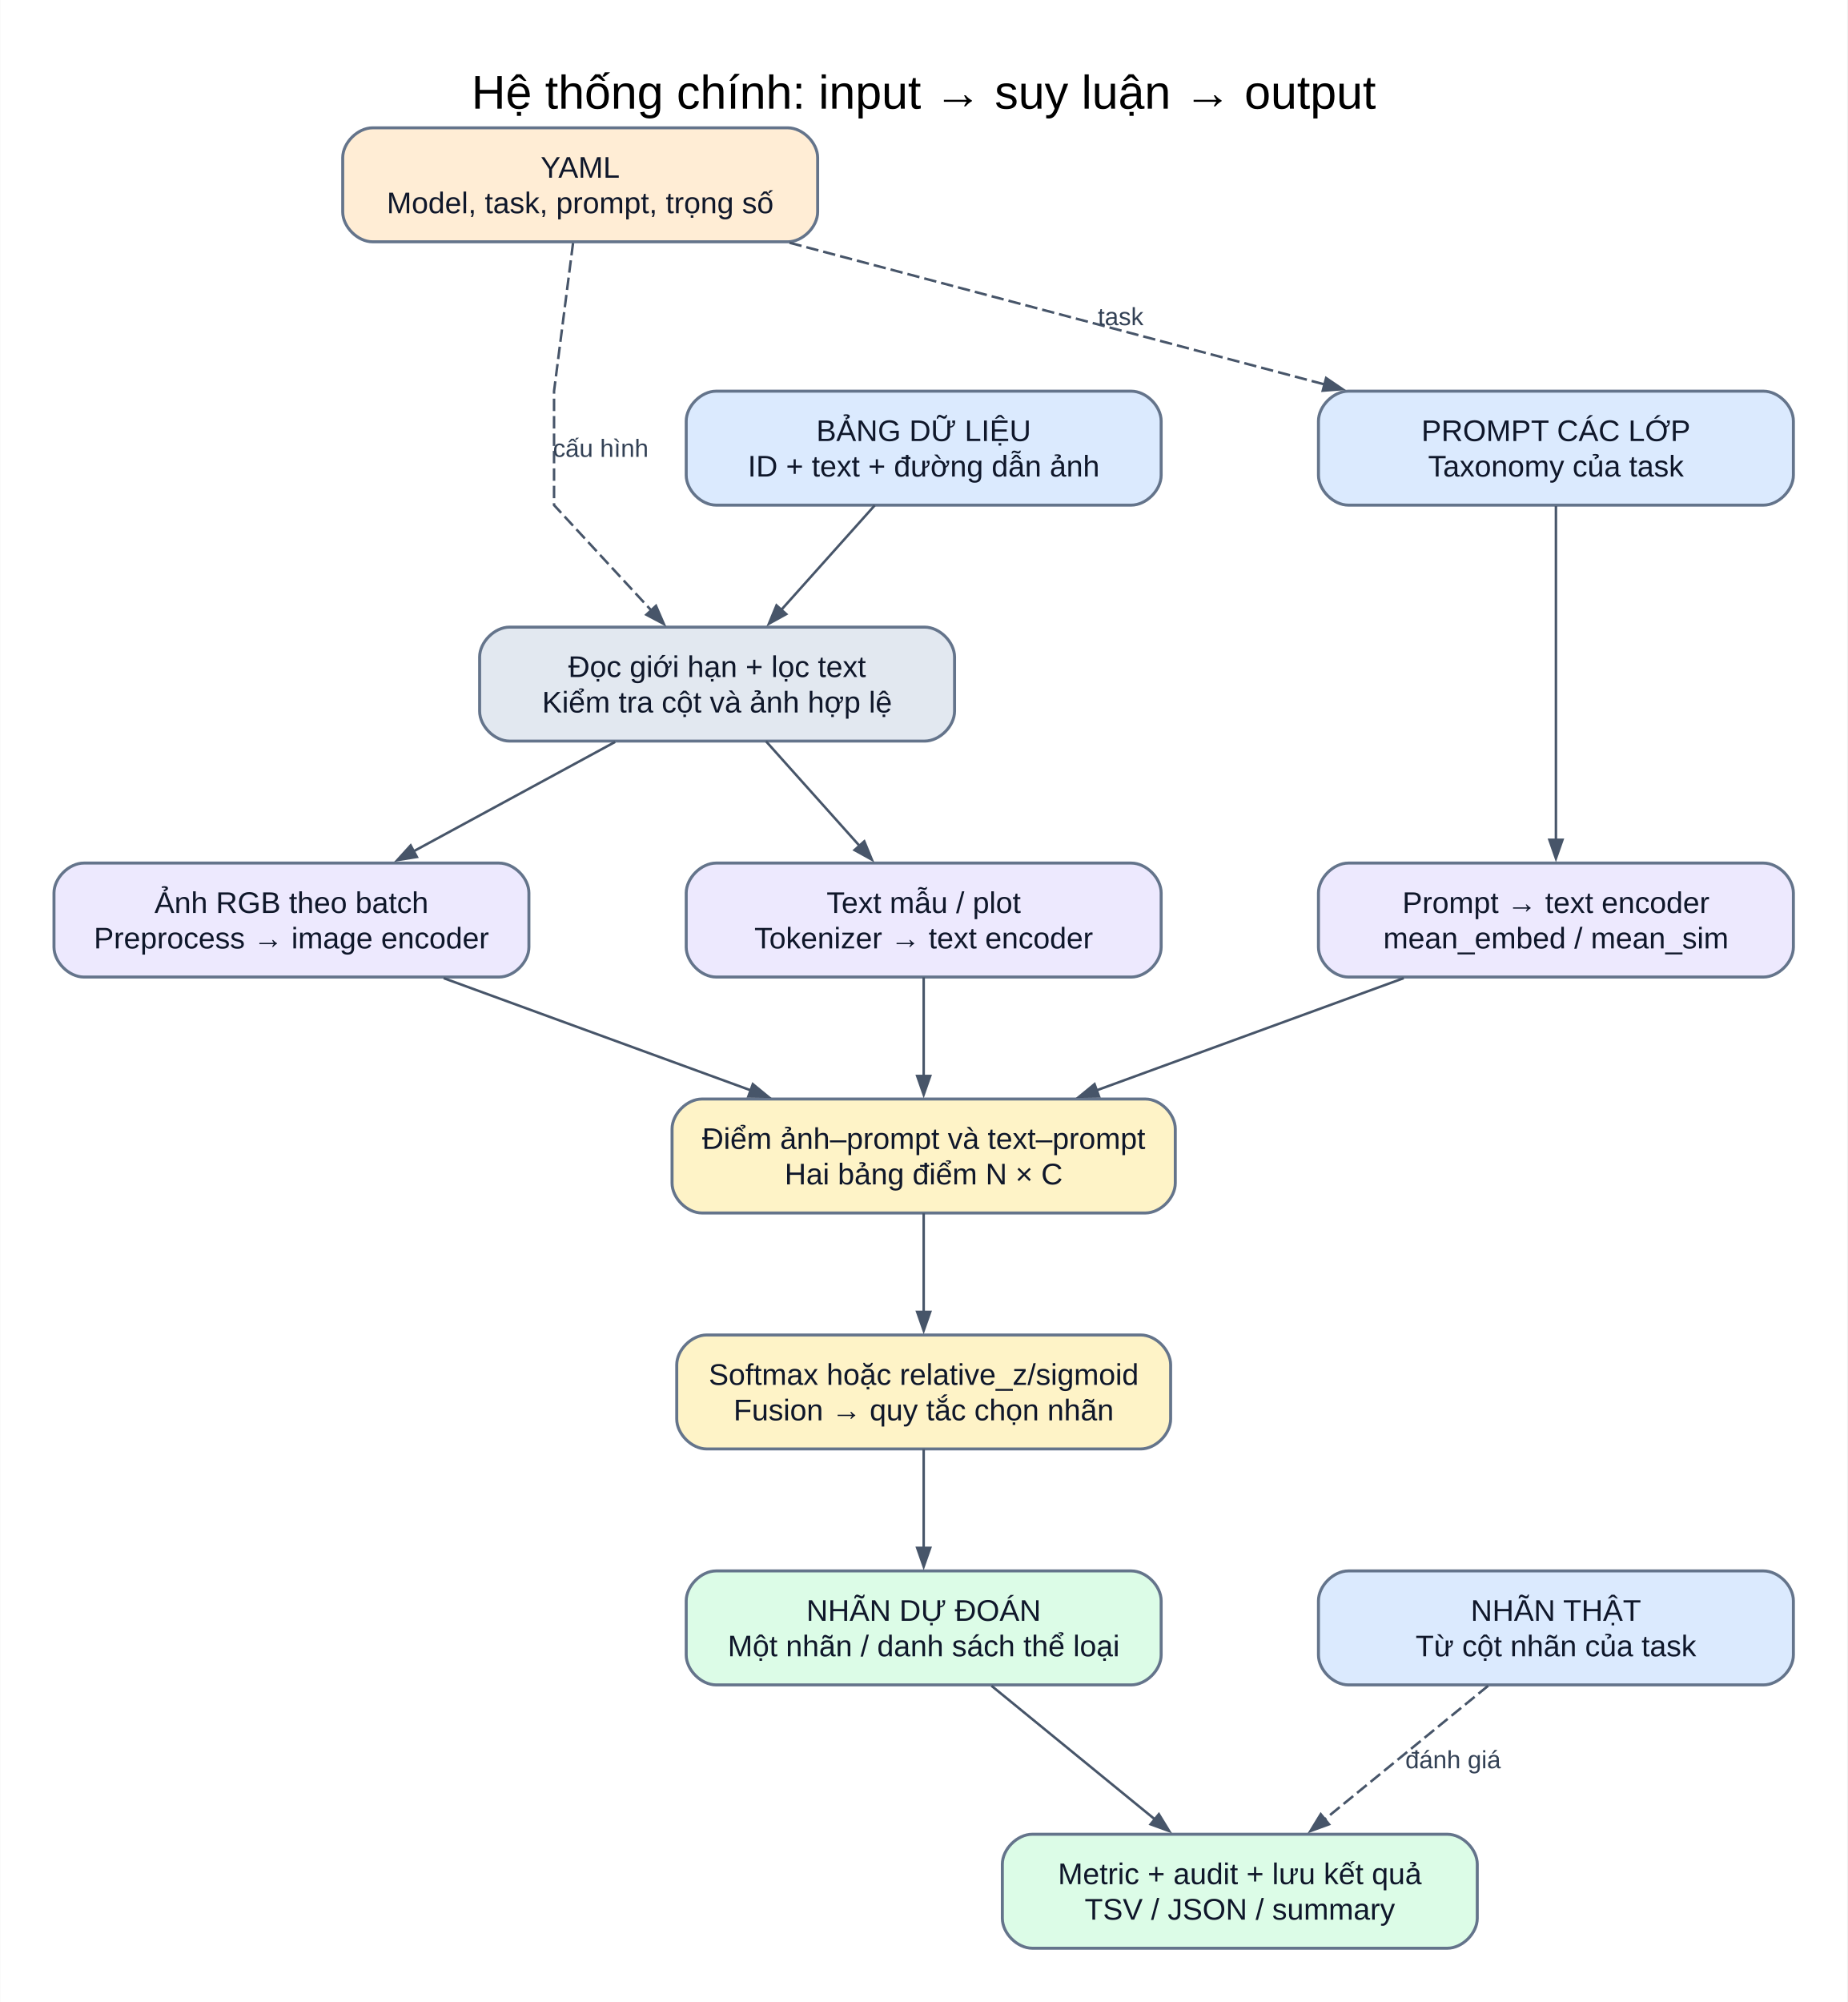
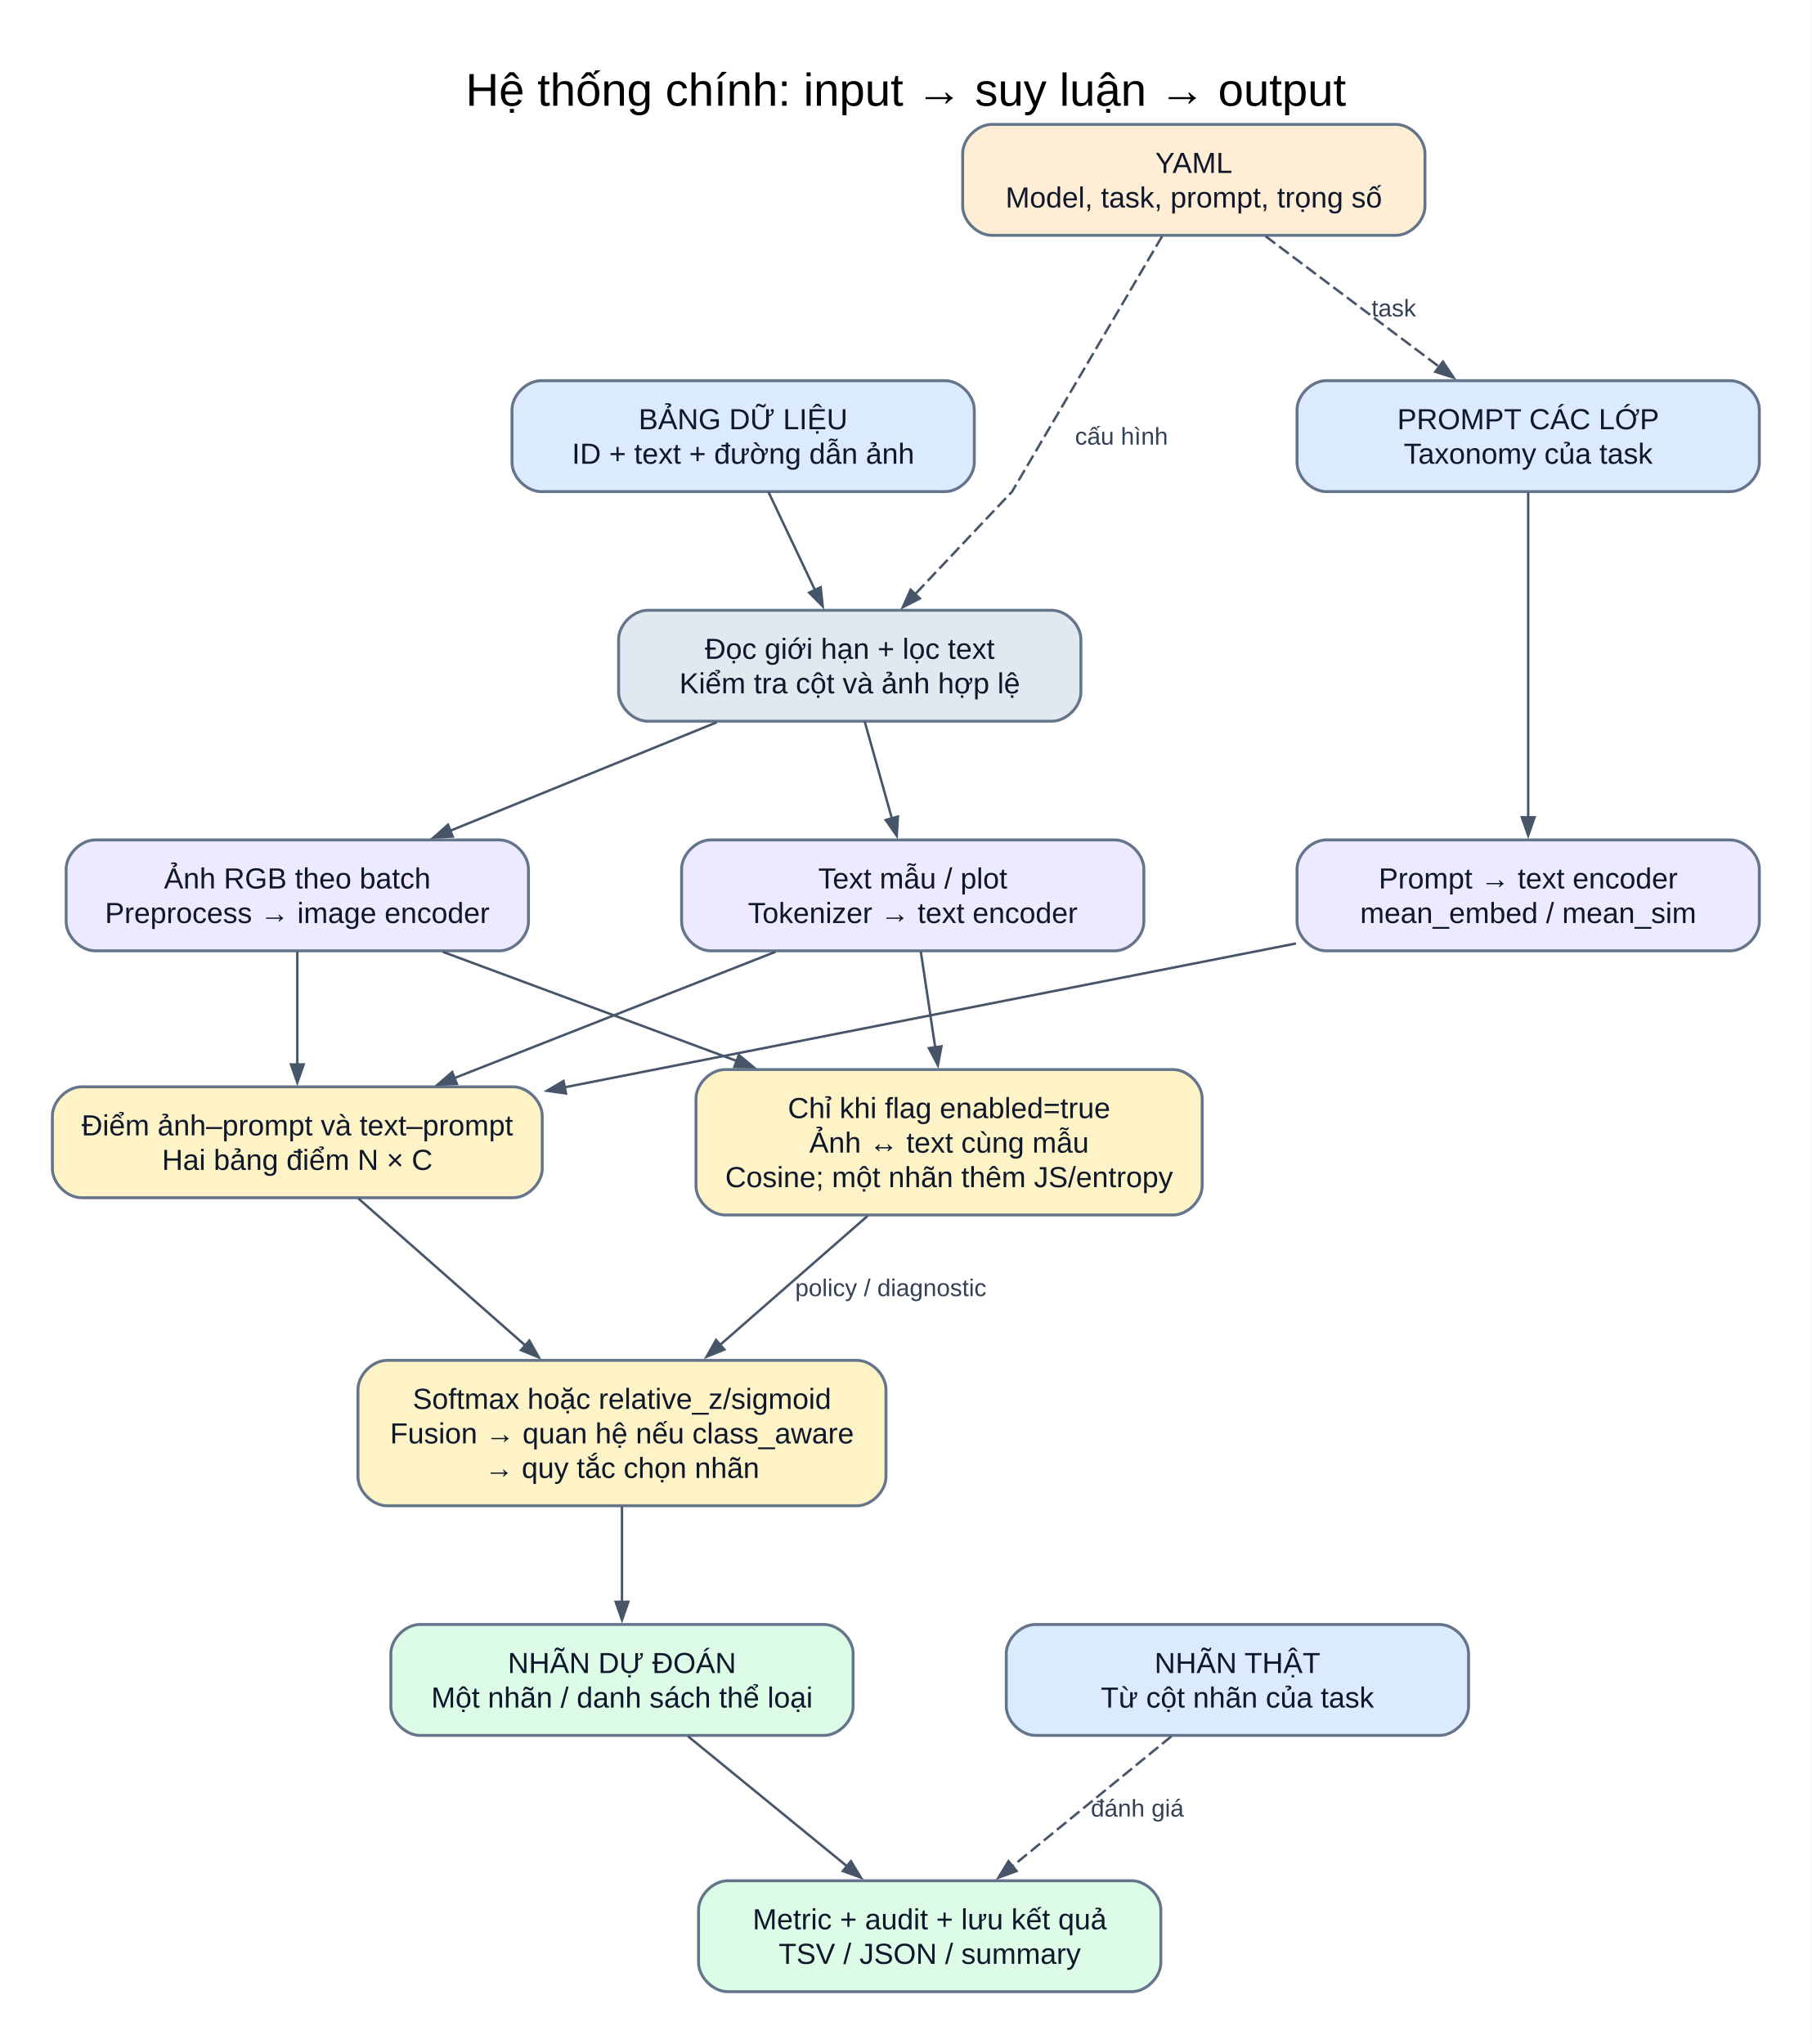
- <svg xmlns="http://www.w3.org/2000/svg" width="742pt" height="804pt" viewBox="0.00 0.00 742.00 804.19">
-   <g id="graph0" class="graph" transform="scale(1 1) rotate(0) translate(21.6 782.59)">
-     <polygon fill="white" stroke="none" points="-21.6,21.6 -21.6,-782.59 720.4,-782.59 720.4,21.6 -21.6,21.6" />
-     <text text-anchor="middle" x="349.4" y="-738.94" font-family="Arial" font-size="19.00">Hệ thống chính: input → suy luận → output</text>
+ <svg xmlns="http://www.w3.org/2000/svg" width="748pt" height="844pt" viewBox="0.00 0.00 747.68 843.69">
+   <g id="graph0" class="graph" transform="scale(1 1) rotate(0) translate(21.6 822.09)">
+     <polygon fill="white" stroke="none" points="-21.6,21.6 -21.6,-822.09 726.08,-822.09 726.08,21.6 -21.6,21.6" />
+     <text text-anchor="middle" x="352.24" y="-778.44" font-family="Arial" font-size="19.00">Hệ thống chính: input → suy luận → output</text>
    <g id="node1" class="node">
-       <path fill="#ffedd5" stroke="#64748b" stroke-width="1.2" d="M294.8,-731.24C294.8,-731.24 128,-731.24 128,-731.24 122,-731.24 116,-725.24 116,-719.24 116,-719.24 116,-697.46 116,-697.46 116,-691.46 122,-685.46 128,-685.46 128,-685.46 294.8,-685.46 294.8,-685.46 300.8,-685.46 306.8,-691.46 306.8,-697.46 306.8,-697.46 306.8,-719.24 306.8,-719.24 306.8,-725.24 300.8,-731.24 294.8,-731.24" />
-       <text text-anchor="middle" x="211.4" y="-711.2" font-family="Arial" font-size="12.00" fill="#0f172a">YAML</text>
-       <text text-anchor="middle" x="211.4" y="-696.95" font-family="Arial" font-size="12.00" fill="#0f172a">Model, task, prompt, trọng số</text>
+       <path fill="#ffedd5" stroke="#64748b" stroke-width="1.2" d="M554.49,-770.74C554.49,-770.74 387.69,-770.74 387.69,-770.74 381.69,-770.74 375.69,-764.74 375.69,-758.74 375.69,-758.74 375.69,-736.96 375.69,-736.96 375.69,-730.96 381.69,-724.96 387.69,-724.96 387.69,-724.96 554.49,-724.96 554.49,-724.96 560.49,-724.96 566.49,-730.96 566.49,-736.96 566.49,-736.96 566.49,-758.74 566.49,-758.74 566.49,-764.74 560.49,-770.74 554.49,-770.74" />
+       <text text-anchor="middle" x="471.08" y="-750.7" font-family="Arial" font-size="12.00" fill="#0f172a">YAML</text>
+       <text text-anchor="middle" x="471.08" y="-736.45" font-family="Arial" font-size="12.00" fill="#0f172a">Model, task, prompt, trọng số</text>
    </g>
    <g id="node3" class="node">
-       <path fill="#e2e8f0" stroke="#64748b" stroke-width="1.2" d="M349.8,-530.68C349.8,-530.68 183,-530.68 183,-530.68 177,-530.68 171,-524.68 171,-518.68 171,-518.68 171,-496.9 171,-496.9 171,-490.9 177,-484.9 183,-484.9 183,-484.9 349.8,-484.9 349.8,-484.9 355.8,-484.9 361.8,-490.9 361.8,-496.9 361.8,-496.9 361.8,-518.68 361.8,-518.68 361.8,-524.68 355.8,-530.68 349.8,-530.68" />
-       <text text-anchor="middle" x="266.4" y="-510.64" font-family="Arial" font-size="12.00" fill="#0f172a">Đọc giới hạn + lọc text</text>
-       <text text-anchor="middle" x="266.4" y="-496.39" font-family="Arial" font-size="12.00" fill="#0f172a">Kiểm tra cột và ảnh hợp lệ</text>
+       <path fill="#e2e8f0" stroke="#64748b" stroke-width="1.2" d="M412.48,-570.18C412.48,-570.18 245.69,-570.18 245.69,-570.18 239.69,-570.18 233.69,-564.18 233.69,-558.18 233.69,-558.18 233.69,-536.4 233.69,-536.4 233.69,-530.4 239.69,-524.4 245.69,-524.4 245.69,-524.4 412.48,-524.4 412.48,-524.4 418.48,-524.4 424.48,-530.4 424.48,-536.4 424.48,-536.4 424.48,-558.18 424.48,-558.18 424.48,-564.18 418.48,-570.18 412.48,-570.18" />
+       <text text-anchor="middle" x="329.08" y="-550.14" font-family="Arial" font-size="12.00" fill="#0f172a">Đọc giới hạn + lọc text</text>
+       <text text-anchor="middle" x="329.08" y="-535.89" font-family="Arial" font-size="12.00" fill="#0f172a">Kiểm tra cột và ảnh hợp lệ</text>
    </g>
    <g id="edge1" class="edge">
-       <path fill="none" stroke="#475569" stroke-dasharray="5,2" d="M208.53,-684.97C205.42,-660.73 200.9,-625.46 200.9,-625.46 200.9,-625.46 200.9,-579.68 200.9,-579.68 200.9,-579.68 221.81,-557.05 240,-537.36" />
-       <polygon fill="#475569" stroke="#475569" points="241.85,-539.23 245.01,-531.94 237.99,-535.67 241.85,-539.23" />
-       <text text-anchor="middle" x="219.65" y="-599.07" font-family="Arial" font-size="10.00" fill="#334155">cấu hình</text>
+       <path fill="none" stroke="#475569" stroke-dasharray="5,2" d="M458.02,-724.61C436.53,-688.03 396.08,-619.18 396.08,-619.18 396.08,-619.18 374.69,-596.55 356.09,-576.86" />
+       <polygon fill="#475569" stroke="#475569" points="358.02,-575.08 350.96,-571.43 354.2,-578.69 358.02,-575.08" />
+       <text text-anchor="middle" x="441.24" y="-638.57" font-family="Arial" font-size="10.00" fill="#334155">cấu hình</text>
    </g>
    <g id="node4" class="node">
-       <path fill="#dbeafe" stroke="#64748b" stroke-width="1.2" d="M686.8,-625.46C686.8,-625.46 520,-625.46 520,-625.46 514,-625.46 508,-619.46 508,-613.46 508,-613.46 508,-591.68 508,-591.68 508,-585.68 514,-579.68 520,-579.68 520,-579.68 686.8,-579.68 686.8,-579.68 692.8,-579.68 698.8,-585.68 698.8,-591.68 698.8,-591.68 698.8,-613.46 698.8,-613.46 698.8,-619.46 692.8,-625.46 686.8,-625.46" />
-       <text text-anchor="middle" x="603.4" y="-605.42" font-family="Arial" font-size="12.00" fill="#0f172a">PROMPT CÁC LỚP</text>
-       <text text-anchor="middle" x="603.4" y="-591.17" font-family="Arial" font-size="12.00" fill="#0f172a">Taxonomy của task</text>
+       <path fill="#dbeafe" stroke="#64748b" stroke-width="1.2" d="M692.49,-664.96C692.49,-664.96 525.69,-664.96 525.69,-664.96 519.69,-664.96 513.69,-658.96 513.69,-652.96 513.69,-652.96 513.69,-631.18 513.69,-631.18 513.69,-625.18 519.69,-619.18 525.69,-619.18 525.69,-619.18 692.49,-619.18 692.49,-619.18 698.49,-619.18 704.49,-625.18 704.49,-631.18 704.49,-631.18 704.49,-652.96 704.49,-652.96 704.49,-658.96 698.49,-664.96 692.49,-664.96" />
+       <text text-anchor="middle" x="609.09" y="-644.92" font-family="Arial" font-size="12.00" fill="#0f172a">PROMPT CÁC LỚP</text>
+       <text text-anchor="middle" x="609.09" y="-630.67" font-family="Arial" font-size="12.00" fill="#0f172a">Taxonomy của task</text>
    </g>
    <g id="edge2" class="edge">
-       <path fill="none" stroke="#475569" stroke-dasharray="5,2" d="M295.49,-685.09C358.68,-668.36 445.21,-645.45 510.45,-628.18" />
-       <polygon fill="#475569" stroke="#475569" points="511.07,-630.73 517.64,-626.27 509.72,-625.66 511.07,-630.73" />
-       <text text-anchor="middle" x="428.53" y="-651.96" font-family="Arial" font-size="10.00" fill="#334155">task</text>
+       <path fill="none" stroke="#475569" stroke-dasharray="5,2" d="M500.69,-724.59C521.7,-708.79 550.04,-687.47 572.47,-670.61" />
+       <polygon fill="#475569" stroke="#475569" points="573.9,-672.81 578.32,-666.21 570.75,-668.62 573.9,-672.81" />
+       <text text-anchor="middle" x="553.6" y="-691.46" font-family="Arial" font-size="10.00" fill="#334155">task</text>
    </g>
    <g id="node2" class="node">
-       <path fill="#dbeafe" stroke="#64748b" stroke-width="1.2" d="M432.8,-625.46C432.8,-625.46 266,-625.46 266,-625.46 260,-625.46 254,-619.46 254,-613.46 254,-613.46 254,-591.68 254,-591.68 254,-585.68 260,-579.68 266,-579.68 266,-579.68 432.8,-579.68 432.8,-579.68 438.8,-579.68 444.8,-585.68 444.8,-591.68 444.8,-591.68 444.8,-613.46 444.8,-613.46 444.8,-619.46 438.8,-625.46 432.8,-625.46" />
-       <text text-anchor="middle" x="349.4" y="-605.42" font-family="Arial" font-size="12.00" fill="#0f172a">BẢNG DỮ LIỆU</text>
-       <text text-anchor="middle" x="349.4" y="-591.17" font-family="Arial" font-size="12.00" fill="#0f172a">ID + text + đường dẫn ảnh</text>
+       <path fill="#dbeafe" stroke="#64748b" stroke-width="1.2" d="M368.48,-664.96C368.48,-664.96 201.69,-664.96 201.69,-664.96 195.69,-664.96 189.69,-658.96 189.69,-652.96 189.69,-652.96 189.69,-631.18 189.69,-631.18 189.69,-625.18 195.69,-619.18 201.69,-619.18 201.69,-619.18 368.48,-619.18 368.48,-619.18 374.48,-619.18 380.48,-625.18 380.48,-631.18 380.48,-631.18 380.48,-652.96 380.48,-652.96 380.48,-658.96 374.48,-664.96 368.48,-664.96" />
+       <text text-anchor="middle" x="285.08" y="-644.92" font-family="Arial" font-size="12.00" fill="#0f172a">BẢNG DỮ LIỆU</text>
+       <text text-anchor="middle" x="285.08" y="-630.67" font-family="Arial" font-size="12.00" fill="#0f172a">ID + text + đường dẫn ảnh</text>
    </g>
    <g id="edge3" class="edge">
-       <path fill="none" stroke="#475569" d="M329.73,-579.58C318.44,-566.96 304.14,-550.98 291.99,-537.39" />
-       <polygon fill="#475569" stroke="#475569" points="294.18,-535.91 287.23,-532.07 290.27,-539.41 294.18,-535.91" />
+       <path fill="none" stroke="#475569" d="M295.51,-619.08C301.28,-606.92 308.53,-591.64 314.81,-578.38" />
+       <polygon fill="#475569" stroke="#475569" points="317.09,-579.71 317.93,-571.81 312.35,-577.46 317.09,-579.71" />
    </g>
    <g id="node5" class="node">
-       <path fill="#ede9fe" stroke="#64748b" stroke-width="1.2" d="M178.8,-435.9C178.8,-435.9 12,-435.9 12,-435.9 6,-435.9 0,-429.9 0,-423.9 0,-423.9 0,-402.12 0,-402.12 0,-396.12 6,-390.12 12,-390.12 12,-390.12 178.8,-390.12 178.8,-390.12 184.8,-390.12 190.8,-396.12 190.8,-402.12 190.8,-402.12 190.8,-423.9 190.8,-423.9 190.8,-429.9 184.8,-435.9 178.8,-435.9" />
-       <text text-anchor="middle" x="95.4" y="-415.86" font-family="Arial" font-size="12.00" fill="#0f172a">Ảnh RGB theo batch</text>
-       <text text-anchor="middle" x="95.4" y="-401.61" font-family="Arial" font-size="12.00" fill="#0f172a">Preprocess → image encoder</text>
+       <path fill="#ede9fe" stroke="#64748b" stroke-width="1.2" d="M184.48,-475.4C184.48,-475.4 17.68,-475.4 17.68,-475.4 11.68,-475.4 5.68,-469.4 5.68,-463.4 5.68,-463.4 5.68,-441.62 5.68,-441.62 5.68,-435.62 11.68,-429.62 17.68,-429.62 17.68,-429.62 184.48,-429.62 184.48,-429.62 190.48,-429.62 196.48,-435.62 196.48,-441.62 196.48,-441.62 196.48,-463.4 196.48,-463.4 196.48,-469.4 190.48,-475.4 184.48,-475.4" />
+       <text text-anchor="middle" x="101.08" y="-455.36" font-family="Arial" font-size="12.00" fill="#0f172a">Ảnh RGB theo batch</text>
+       <text text-anchor="middle" x="101.08" y="-441.11" font-family="Arial" font-size="12.00" fill="#0f172a">Preprocess → image encoder</text>
    </g>
    <g id="edge4" class="edge">
-       <path fill="none" stroke="#475569" d="M225.44,-484.57C201.09,-471.35 170.04,-454.51 144.39,-440.59" />
-       <polygon fill="#475569" stroke="#475569" points="145.79,-438.36 137.95,-437.1 143.29,-442.98 145.79,-438.36" />
+       <path fill="none" stroke="#475569" d="M274.18,-523.95C241,-510.45 198.59,-493.19 164.05,-479.13" />
+       <polygon fill="#475569" stroke="#475569" points="165.24,-476.78 157.31,-476.39 163.26,-481.65 165.24,-476.78" />
    </g>
    <g id="node6" class="node">
-       <path fill="#ede9fe" stroke="#64748b" stroke-width="1.2" d="M432.8,-435.9C432.8,-435.9 266,-435.9 266,-435.9 260,-435.9 254,-429.9 254,-423.9 254,-423.9 254,-402.12 254,-402.12 254,-396.12 260,-390.12 266,-390.12 266,-390.12 432.8,-390.12 432.8,-390.12 438.8,-390.12 444.8,-396.12 444.8,-402.12 444.8,-402.12 444.8,-423.9 444.8,-423.9 444.8,-429.9 438.8,-435.9 432.8,-435.9" />
-       <text text-anchor="middle" x="349.4" y="-415.86" font-family="Arial" font-size="12.00" fill="#0f172a">Text mẫu / plot</text>
-       <text text-anchor="middle" x="349.4" y="-401.61" font-family="Arial" font-size="12.00" fill="#0f172a">Tokenizer → text encoder</text>
+       <path fill="#ede9fe" stroke="#64748b" stroke-width="1.2" d="M438.48,-475.4C438.48,-475.4 271.69,-475.4 271.69,-475.4 265.69,-475.4 259.69,-469.4 259.69,-463.4 259.69,-463.4 259.69,-441.62 259.69,-441.62 259.69,-435.62 265.69,-429.62 271.69,-429.62 271.69,-429.62 438.48,-429.62 438.48,-429.62 444.48,-429.62 450.48,-435.62 450.48,-441.62 450.48,-441.62 450.48,-463.4 450.48,-463.4 450.48,-469.4 444.48,-475.4 438.48,-475.4" />
+       <text text-anchor="middle" x="355.08" y="-455.36" font-family="Arial" font-size="12.00" fill="#0f172a">Text mẫu / plot</text>
+       <text text-anchor="middle" x="355.08" y="-441.11" font-family="Arial" font-size="12.00" fill="#0f172a">Tokenizer → text encoder</text>
    </g>
    <g id="edge5" class="edge">
-       <path fill="none" stroke="#475569" d="M286.07,-484.8C297.36,-472.18 311.66,-456.2 323.81,-442.61" />
-       <polygon fill="#475569" stroke="#475569" points="325.53,-444.63 328.57,-437.29 321.62,-441.13 325.53,-444.63" />
+       <path fill="none" stroke="#475569" d="M335.25,-524.3C338.62,-512.26 342.86,-497.15 346.55,-483.98" />
+       <polygon fill="#475569" stroke="#475569" points="348.97,-485.05 348.47,-477.12 343.92,-483.63 348.97,-485.05" />
    </g>
    <g id="node7" class="node">
-       <path fill="#ede9fe" stroke="#64748b" stroke-width="1.2" d="M686.8,-435.9C686.8,-435.9 520,-435.9 520,-435.9 514,-435.9 508,-429.9 508,-423.9 508,-423.9 508,-402.12 508,-402.12 508,-396.12 514,-390.12 520,-390.12 520,-390.12 686.8,-390.12 686.8,-390.12 692.8,-390.12 698.8,-396.12 698.8,-402.12 698.8,-402.12 698.8,-423.9 698.8,-423.9 698.8,-429.9 692.8,-435.9 686.8,-435.9" />
-       <text text-anchor="middle" x="603.4" y="-415.86" font-family="Arial" font-size="12.00" fill="#0f172a">Prompt → text encoder</text>
-       <text text-anchor="middle" x="603.4" y="-401.61" font-family="Arial" font-size="12.00" fill="#0f172a">mean_embed / mean_sim</text>
+       <path fill="#ede9fe" stroke="#64748b" stroke-width="1.2" d="M692.49,-475.4C692.49,-475.4 525.69,-475.4 525.69,-475.4 519.69,-475.4 513.69,-469.4 513.69,-463.4 513.69,-463.4 513.69,-441.62 513.69,-441.62 513.69,-435.62 519.69,-429.62 525.69,-429.62 525.69,-429.62 692.49,-429.62 692.49,-429.62 698.49,-429.62 704.49,-435.62 704.49,-441.62 704.49,-441.62 704.49,-463.4 704.49,-463.4 704.49,-469.4 698.49,-475.4 692.49,-475.4" />
+       <text text-anchor="middle" x="609.09" y="-455.36" font-family="Arial" font-size="12.00" fill="#0f172a">Prompt → text encoder</text>
+       <text text-anchor="middle" x="609.09" y="-441.11" font-family="Arial" font-size="12.00" fill="#0f172a">mean_embed / mean_sim</text>
    </g>
    <g id="edge6" class="edge">
-       <path fill="none" stroke="#475569" d="M603.4,-579.32C603.4,-545.9 603.4,-482.65 603.4,-444.81" />
-       <polygon fill="#475569" stroke="#475569" points="606.03,-445.25 603.4,-437.75 600.78,-445.25 606.03,-445.25" />
+       <path fill="none" stroke="#475569" d="M609.09,-618.82C609.09,-585.4 609.09,-522.15 609.09,-484.31" />
+       <polygon fill="#475569" stroke="#475569" points="611.71,-484.75 609.09,-477.25 606.46,-484.75 611.71,-484.75" />
    </g>
    <g id="node8" class="node">
-       <path fill="#fef3c7" stroke="#64748b" stroke-width="1.2" d="M438.48,-341.12C438.48,-341.12 260.31,-341.12 260.31,-341.12 254.31,-341.12 248.31,-335.12 248.31,-329.12 248.31,-329.12 248.31,-307.34 248.31,-307.34 248.31,-301.34 254.31,-295.34 260.31,-295.34 260.31,-295.34 438.48,-295.34 438.48,-295.34 444.48,-295.34 450.48,-301.34 450.48,-307.34 450.48,-307.34 450.48,-329.12 450.48,-329.12 450.48,-335.12 444.48,-341.12 438.48,-341.12" />
-       <text text-anchor="middle" x="349.4" y="-321.08" font-family="Arial" font-size="12.00" fill="#0f172a">Điểm ảnh–prompt và text–prompt</text>
-       <text text-anchor="middle" x="349.4" y="-306.83" font-family="Arial" font-size="12.00" fill="#0f172a">Hai bảng điểm N × C</text>
+       <path fill="#fef3c7" stroke="#64748b" stroke-width="1.2" d="M190.17,-373.49C190.17,-373.49 12,-373.49 12,-373.49 6,-373.49 0,-367.49 0,-361.49 0,-361.49 0,-339.71 0,-339.71 0,-333.71 6,-327.71 12,-327.71 12,-327.71 190.17,-327.71 190.17,-327.71 196.17,-327.71 202.17,-333.71 202.17,-339.71 202.17,-339.71 202.17,-361.49 202.17,-361.49 202.17,-367.49 196.17,-373.49 190.17,-373.49" />
+       <text text-anchor="middle" x="101.08" y="-353.45" font-family="Arial" font-size="12.00" fill="#0f172a">Điểm ảnh–prompt và text–prompt</text>
+       <text text-anchor="middle" x="101.08" y="-339.2" font-family="Arial" font-size="12.00" fill="#0f172a">Hai bảng điểm N × C</text>
    </g>
    <g id="edge7" class="edge">
-       <path fill="none" stroke="#475569" d="M156.56,-389.67C193.84,-376.05 241.57,-358.62 280.23,-344.5" />
-       <polygon fill="#475569" stroke="#475569" points="280.76,-347.1 286.91,-342.06 278.96,-342.16 280.76,-347.1" />
+       <path fill="none" stroke="#475569" d="M101.08,-429.34C101.08,-415.63 101.08,-397.82 101.08,-382.71" />
+       <polygon fill="#475569" stroke="#475569" points="103.71,-382.73 101.09,-375.23 98.46,-382.73 103.71,-382.73" />
+     </g>
+     <g id="node9" class="node">
+       <path fill="#fef3c7" stroke="#64748b" stroke-width="1.2" d="M462.54,-380.62C462.54,-380.62 277.62,-380.62 277.62,-380.62 271.62,-380.62 265.62,-374.62 265.62,-368.62 265.62,-368.62 265.62,-332.59 265.62,-332.59 265.62,-326.59 271.62,-320.59 277.62,-320.59 277.62,-320.59 462.54,-320.59 462.54,-320.59 468.54,-320.59 474.54,-326.59 474.54,-332.59 474.54,-332.59 474.54,-368.62 474.54,-368.62 474.54,-374.62 468.54,-380.62 462.54,-380.62" />
+       <text text-anchor="middle" x="370.08" y="-360.58" font-family="Arial" font-size="12.00" fill="#0f172a">Chỉ khi flag enabled=true</text>
+       <text text-anchor="middle" x="370.08" y="-346.33" font-family="Arial" font-size="12.00" fill="#0f172a">Ảnh ↔ text cùng mẫu</text>
+       <text text-anchor="middle" x="370.08" y="-332.08" font-family="Arial" font-size="12.00" fill="#0f172a">Cosine; một nhãn thêm JS/entropy</text>
+     </g>
+     <g id="edge11" class="edge">
+       <path fill="none" stroke="#475569" d="M161.12,-429.21C196.83,-415.95 242.76,-398.89 282.46,-384.15" />
+       <polygon fill="#475569" stroke="#475569" points="283.3,-386.64 289.41,-381.57 281.47,-381.72 283.3,-386.64" />
    </g>
    <g id="edge8" class="edge">
-       <path fill="none" stroke="#475569" d="M349.4,-390.02C349.4,-378.09 349.4,-363.15 349.4,-350.08" />
-       <polygon fill="#475569" stroke="#475569" points="352.03,-350.39 349.4,-342.89 346.78,-350.39 352.03,-350.39" />
+       <path fill="none" stroke="#475569" d="M298.4,-429.21C259.14,-413.77 206.79,-393.18 165.88,-377.09" />
+       <polygon fill="#475569" stroke="#475569" points="166.95,-374.69 159.01,-374.39 165.03,-379.58 166.95,-374.69" />
+     </g>
+     <g id="edge12" class="edge">
+       <path fill="none" stroke="#475569" d="M358.41,-429.34C360.17,-417.64 362.37,-402.97 364.39,-389.53" />
+       <polygon fill="#475569" stroke="#475569" points="366.94,-390.22 365.46,-382.42 361.75,-389.45 366.94,-390.22" />
    </g>
    <g id="edge9" class="edge">
-       <path fill="none" stroke="#475569" d="M542.24,-389.67C504.96,-376.05 457.23,-358.62 418.57,-344.5" />
-       <polygon fill="#475569" stroke="#475569" points="419.84,-342.16 411.89,-342.06 418.04,-347.1 419.84,-342.16" />
+       <path fill="none" stroke="#475569" d="M513.24,-432.66C427.3,-415.76 301.26,-390.97 211.22,-373.26" />
+       <polygon fill="#475569" stroke="#475569" points="211.97,-370.74 204.1,-371.86 210.96,-375.89 211.97,-370.74" />
    </g>
-     <g id="node9" class="node">
-       <path fill="#fef3c7" stroke="#64748b" stroke-width="1.2" d="M436.61,-246.34C436.61,-246.34 262.19,-246.34 262.19,-246.34 256.19,-246.34 250.19,-240.34 250.19,-234.34 250.19,-234.34 250.19,-212.56 250.19,-212.56 250.19,-206.56 256.19,-200.56 262.19,-200.56 262.19,-200.56 436.61,-200.56 436.61,-200.56 442.61,-200.56 448.61,-206.56 448.61,-212.56 448.61,-212.56 448.61,-234.34 448.61,-234.34 448.61,-240.34 442.61,-246.34 436.61,-246.34" />
-       <text text-anchor="middle" x="349.4" y="-226.3" font-family="Arial" font-size="12.00" fill="#0f172a">Softmax hoặc relative_z/sigmoid</text>
-       <text text-anchor="middle" x="349.4" y="-212.05" font-family="Arial" font-size="12.00" fill="#0f172a">Fusion → quy tắc chọn nhãn</text>
+     <g id="node10" class="node">
+       <path fill="#fef3c7" stroke="#64748b" stroke-width="1.2" d="M332.04,-260.59C332.04,-260.59 138.12,-260.59 138.12,-260.59 132.12,-260.59 126.12,-254.59 126.12,-248.59 126.12,-248.59 126.12,-212.56 126.12,-212.56 126.12,-206.56 132.12,-200.56 138.12,-200.56 138.12,-200.56 332.04,-200.56 332.04,-200.56 338.04,-200.56 344.04,-206.56 344.04,-212.56 344.04,-212.56 344.04,-248.59 344.04,-248.59 344.04,-254.59 338.04,-260.59 332.04,-260.59" />
+       <text text-anchor="middle" x="235.08" y="-240.55" font-family="Arial" font-size="12.00" fill="#0f172a">Softmax hoặc relative_z/sigmoid</text>
+       <text text-anchor="middle" x="235.08" y="-226.3" font-family="Arial" font-size="12.00" fill="#0f172a">Fusion → quan hệ nếu class_aware</text>
+       <text text-anchor="middle" x="235.08" y="-212.05" font-family="Arial" font-size="12.00" fill="#0f172a">→ quy tắc chọn nhãn</text>
    </g>
    <g id="edge10" class="edge">
-       <path fill="none" stroke="#475569" d="M349.4,-295.24C349.4,-283.31 349.4,-268.37 349.4,-255.3" />
-       <polygon fill="#475569" stroke="#475569" points="352.03,-255.61 349.4,-248.11 346.78,-255.61 352.03,-255.61" />
+       <path fill="none" stroke="#475569" d="M126.29,-327.4C145.66,-310.34 172.8,-286.43 195.13,-266.77" />
+       <polygon fill="#475569" stroke="#475569" points="196.86,-268.74 200.75,-261.82 193.39,-264.8 196.86,-268.74" />
    </g>
-     <g id="node10" class="node">
-       <path fill="#dcfce7" stroke="#64748b" stroke-width="1.2" d="M432.8,-151.56C432.8,-151.56 266,-151.56 266,-151.56 260,-151.56 254,-145.56 254,-139.56 254,-139.56 254,-117.78 254,-117.78 254,-111.78 260,-105.78 266,-105.78 266,-105.78 432.8,-105.78 432.8,-105.78 438.8,-105.78 444.8,-111.78 444.8,-117.78 444.8,-117.78 444.8,-139.56 444.8,-139.56 444.8,-145.56 438.8,-151.56 432.8,-151.56" />
-       <text text-anchor="middle" x="349.4" y="-131.52" font-family="Arial" font-size="12.00" fill="#0f172a">NHÃN DỰ ĐOÁN</text>
-       <text text-anchor="middle" x="349.4" y="-117.27" font-family="Arial" font-size="12.00" fill="#0f172a">Một nhãn / danh sách thể loại</text>
-     </g>
-     <g id="edge11" class="edge">
-       <path fill="none" stroke="#475569" d="M349.4,-200.46C349.4,-188.53 349.4,-173.59 349.4,-160.52" />
-       <polygon fill="#475569" stroke="#475569" points="352.03,-160.83 349.4,-153.33 346.78,-160.83 352.03,-160.83" />
+     <g id="edge13" class="edge">
+       <path fill="none" stroke="#475569" d="M336.37,-320.13C317.92,-304 294.95,-283.91 275.54,-266.95" />
+       <polygon fill="#475569" stroke="#475569" points="277.35,-265.04 269.98,-262.08 273.9,-269 277.35,-265.04" />
+       <text text-anchor="middle" x="346.01" y="-287.09" font-family="Arial" font-size="10.00" fill="#334155">policy / diagnostic</text>
    </g>
    <g id="node11" class="node">
-       <path fill="#dbeafe" stroke="#64748b" stroke-width="1.2" d="M686.8,-151.56C686.8,-151.56 520,-151.56 520,-151.56 514,-151.56 508,-145.56 508,-139.56 508,-139.56 508,-117.78 508,-117.78 508,-111.78 514,-105.78 520,-105.78 520,-105.78 686.8,-105.78 686.8,-105.78 692.8,-105.78 698.8,-111.78 698.8,-117.78 698.8,-117.78 698.8,-139.56 698.8,-139.56 698.8,-145.56 692.8,-151.56 686.8,-151.56" />
-       <text text-anchor="middle" x="603.4" y="-131.52" font-family="Arial" font-size="12.00" fill="#0f172a">NHÃN THẬT</text>
-       <text text-anchor="middle" x="603.4" y="-117.27" font-family="Arial" font-size="12.00" fill="#0f172a">Từ cột nhãn của task</text>
+       <path fill="#dcfce7" stroke="#64748b" stroke-width="1.2" d="M318.48,-151.56C318.48,-151.56 151.69,-151.56 151.69,-151.56 145.69,-151.56 139.69,-145.56 139.69,-139.56 139.69,-139.56 139.69,-117.78 139.69,-117.78 139.69,-111.78 145.69,-105.78 151.69,-105.78 151.69,-105.78 318.48,-105.78 318.48,-105.78 324.48,-105.78 330.48,-111.78 330.48,-117.78 330.48,-117.78 330.48,-139.56 330.48,-139.56 330.48,-145.56 324.48,-151.56 318.48,-151.56" />
+       <text text-anchor="middle" x="235.08" y="-131.52" font-family="Arial" font-size="12.00" fill="#0f172a">NHÃN DỰ ĐOÁN</text>
+       <text text-anchor="middle" x="235.08" y="-117.27" font-family="Arial" font-size="12.00" fill="#0f172a">Một nhãn / danh sách thể loại</text>
+     </g>
+     <g id="edge14" class="edge">
+       <path fill="none" stroke="#475569" d="M235.08,-200.14C235.08,-187.73 235.08,-173.27 235.08,-160.69" />
+       <polygon fill="#475569" stroke="#475569" points="237.71,-160.93 235.09,-153.43 232.46,-160.93 237.71,-160.93" />
    </g>
    <g id="node12" class="node">
-       <path fill="#dcfce7" stroke="#64748b" stroke-width="1.2" d="M559.8,-45.78C559.8,-45.78 393,-45.78 393,-45.78 387,-45.78 381,-39.78 381,-33.78 381,-33.78 381,-12 381,-12 381,-6 387,0 393,0 393,0 559.8,0 559.8,0 565.8,0 571.8,-6 571.8,-12 571.8,-12 571.8,-33.78 571.8,-33.78 571.8,-39.78 565.8,-45.78 559.8,-45.78" />
-       <text text-anchor="middle" x="476.4" y="-25.74" font-family="Arial" font-size="12.00" fill="#0f172a">Metric + audit + lưu kết quả</text>
-       <text text-anchor="middle" x="476.4" y="-11.49" font-family="Arial" font-size="12.00" fill="#0f172a">TSV / JSON / summary</text>
+       <path fill="#dbeafe" stroke="#64748b" stroke-width="1.2" d="M572.49,-151.56C572.49,-151.56 405.69,-151.56 405.69,-151.56 399.69,-151.56 393.69,-145.56 393.69,-139.56 393.69,-139.56 393.69,-117.78 393.69,-117.78 393.69,-111.78 399.69,-105.78 405.69,-105.78 405.69,-105.78 572.49,-105.78 572.49,-105.78 578.49,-105.78 584.49,-111.78 584.49,-117.78 584.49,-117.78 584.49,-139.56 584.49,-139.56 584.49,-145.56 578.49,-151.56 572.49,-151.56" />
+       <text text-anchor="middle" x="489.08" y="-131.52" font-family="Arial" font-size="12.00" fill="#0f172a">NHÃN THẬT</text>
+       <text text-anchor="middle" x="489.08" y="-117.27" font-family="Arial" font-size="12.00" fill="#0f172a">Từ cột nhãn của task</text>
    </g>
-     <g id="edge12" class="edge">
-       <path fill="none" stroke="#475569" d="M376.64,-105.41C395.9,-89.67 421.83,-68.48 442.44,-51.64" />
-       <polygon fill="#475569" stroke="#475569" points="443.88,-53.85 448.03,-47.07 440.56,-49.79 443.88,-53.85" />
+     <g id="node13" class="node">
+       <path fill="#dcfce7" stroke="#64748b" stroke-width="1.2" d="M445.48,-45.78C445.48,-45.78 278.69,-45.78 278.69,-45.78 272.69,-45.78 266.69,-39.78 266.69,-33.78 266.69,-33.78 266.69,-12 266.69,-12 266.69,-6 272.69,0 278.69,0 278.69,0 445.48,0 445.48,0 451.48,0 457.48,-6 457.48,-12 457.48,-12 457.48,-33.78 457.48,-33.78 457.48,-39.78 451.48,-45.78 445.48,-45.78" />
+       <text text-anchor="middle" x="362.08" y="-25.74" font-family="Arial" font-size="12.00" fill="#0f172a">Metric + audit + lưu kết quả</text>
+       <text text-anchor="middle" x="362.08" y="-11.49" font-family="Arial" font-size="12.00" fill="#0f172a">TSV / JSON / summary</text>
    </g>
-     <g id="edge13" class="edge">
-       <path fill="none" stroke="#475569" stroke-dasharray="5,2" d="M576.16,-105.41C556.9,-89.67 530.97,-68.48 510.36,-51.64" />
-       <polygon fill="#475569" stroke="#475569" points="512.24,-49.79 504.77,-47.07 508.92,-53.85 512.24,-49.79" />
-       <text text-anchor="middle" x="562.08" y="-72.28" font-family="Arial" font-size="10.00" fill="#334155">đánh giá</text>
+     <g id="edge15" class="edge">
+       <path fill="none" stroke="#475569" d="M262.33,-105.41C281.58,-89.67 307.52,-68.48 328.12,-51.64" />
+       <polygon fill="#475569" stroke="#475569" points="329.57,-53.85 333.71,-47.07 326.24,-49.79 329.57,-53.85" />
+     </g>
+     <g id="edge16" class="edge">
+       <path fill="none" stroke="#475569" stroke-dasharray="5,2" d="M461.84,-105.41C442.59,-89.67 416.65,-68.48 396.05,-51.64" />
+       <polygon fill="#475569" stroke="#475569" points="397.93,-49.79 390.46,-47.07 394.6,-53.85 397.93,-49.79" />
+       <text text-anchor="middle" x="447.77" y="-72.28" font-family="Arial" font-size="10.00" fill="#334155">đánh giá</text>
    </g>
  </g>
</svg>
